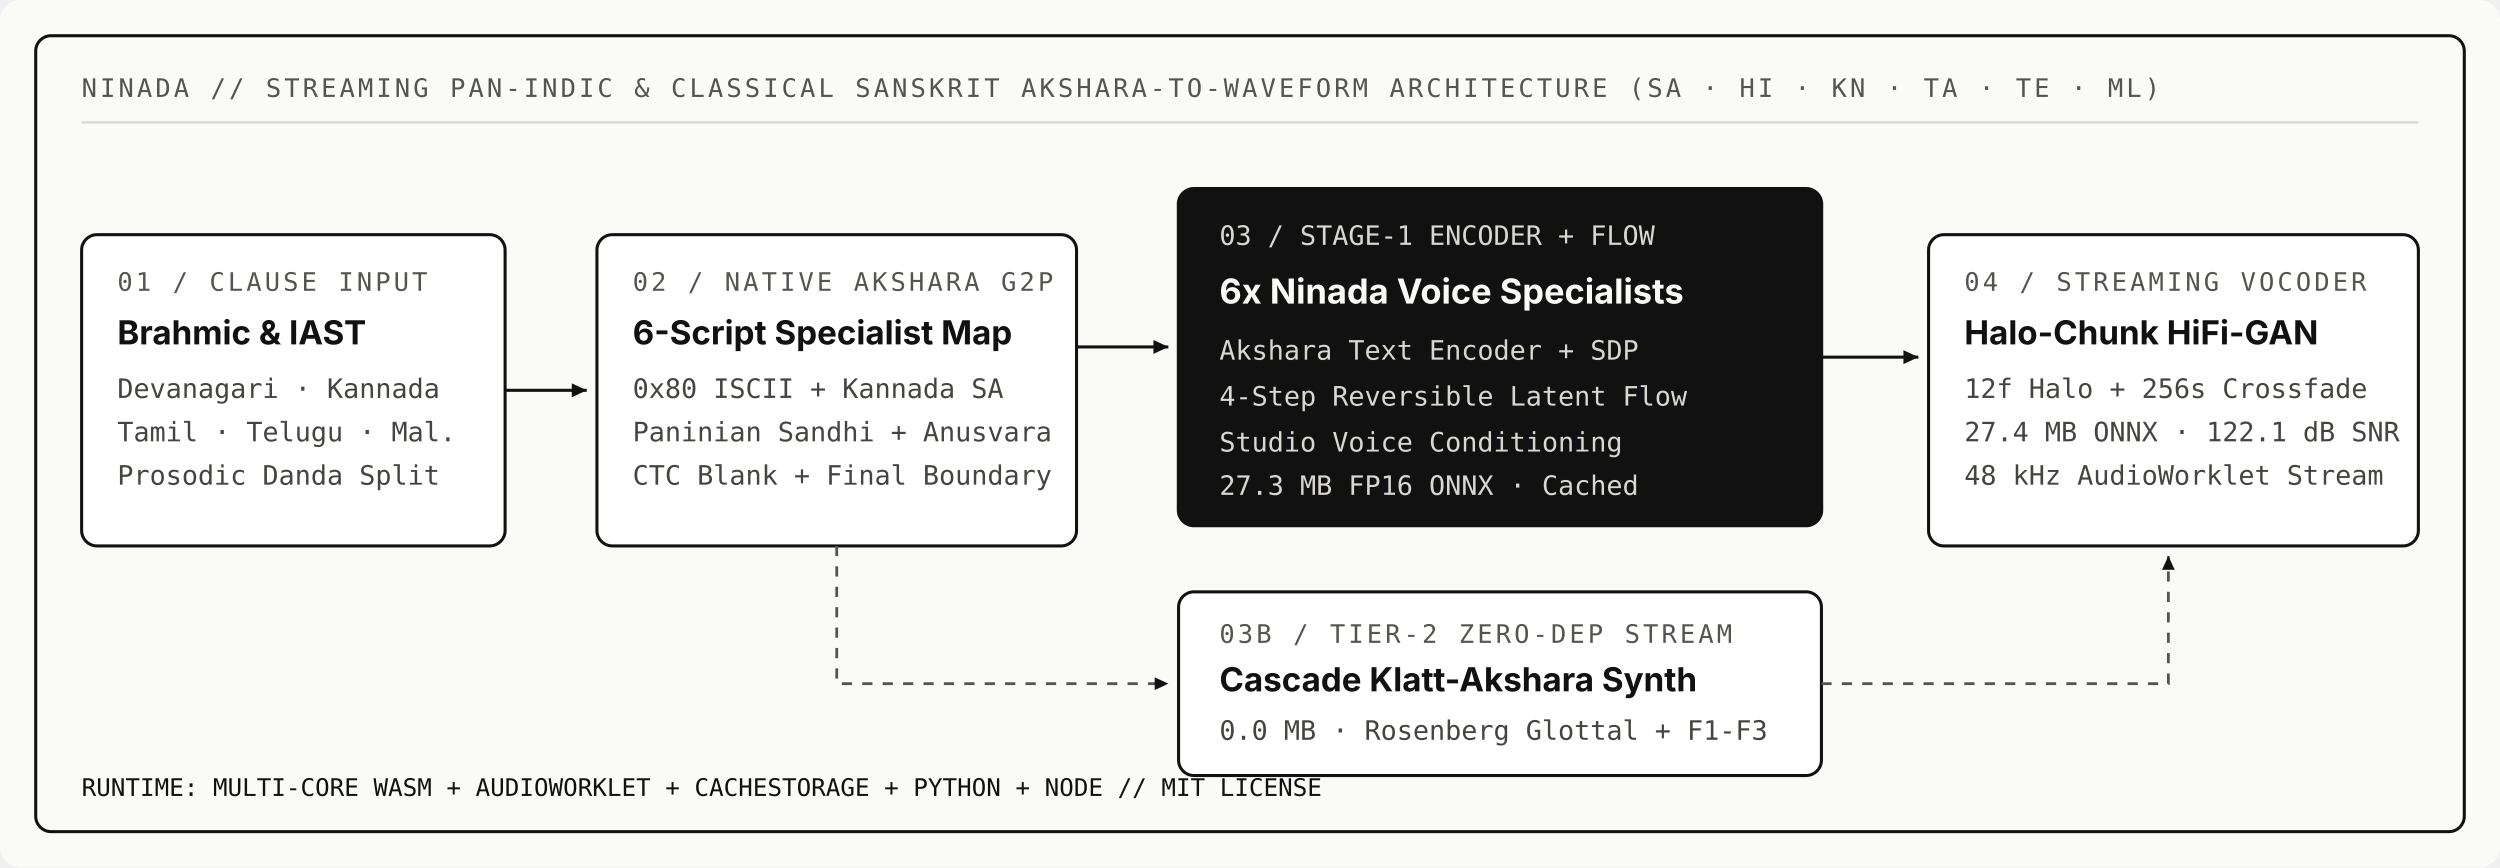
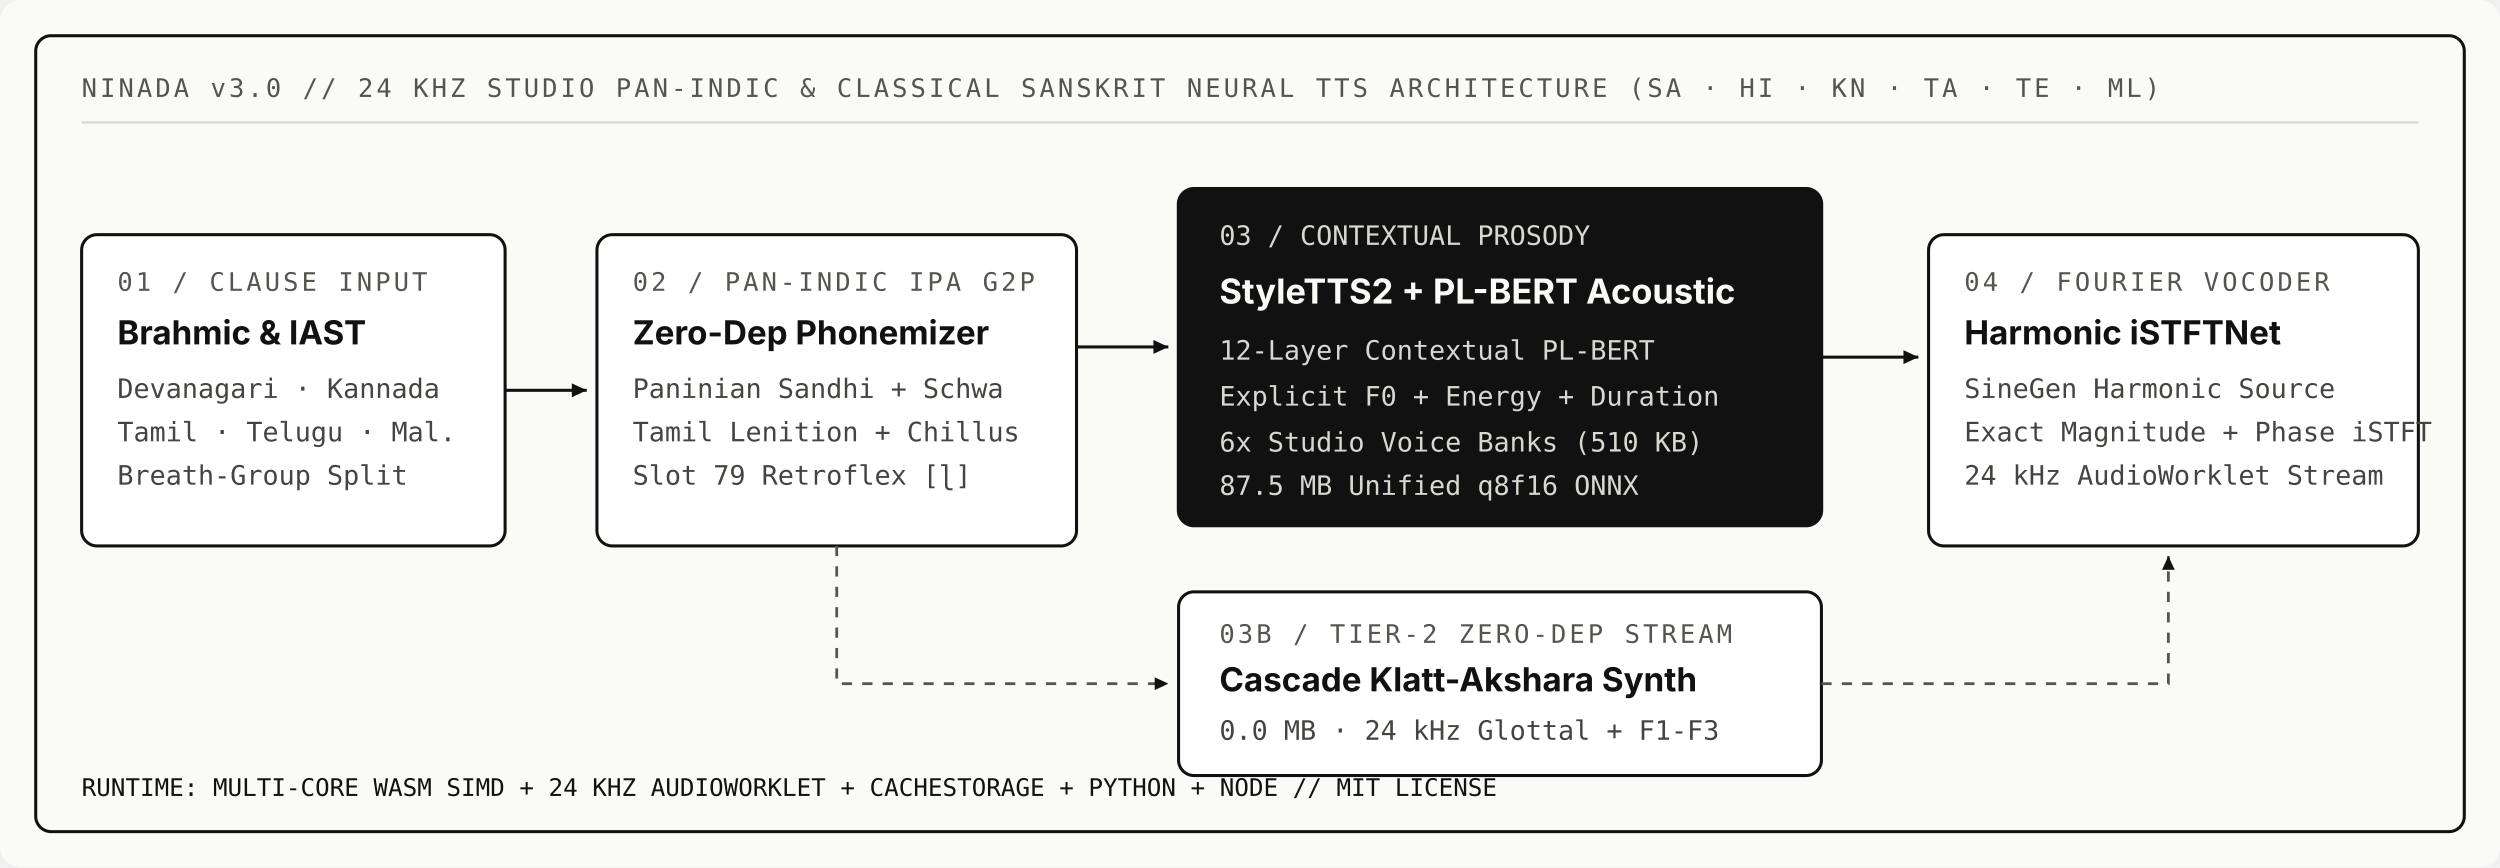
- <svg xmlns="http://www.w3.org/2000/svg" viewBox="0 0 980 340" width="980" height="340" role="img" aria-label="Ninada Pan-Indic and Classical Sanskrit Neural TTS Architecture Blueprint">
+ <svg xmlns="http://www.w3.org/2000/svg" viewBox="0 0 980 340" width="980" height="340" role="img" aria-label="Ninada 24 kHz Pan-Indic and Classical Sanskrit Studio Neural TTS Architecture Blueprint">
  <defs>
    <style>
      .canvas { fill: #fafaf7; }
      .frame { fill: none; stroke: #111111; stroke-width: 1.2; }
      .node { fill: #ffffff; stroke: #111111; stroke-width: 1.2; }
      .focal { fill: #111111; stroke: #111111; stroke-width: 1.4; }
      .wire { fill: none; stroke: #111111; stroke-width: 1.2; }
      .dashed { fill: none; stroke: #555550; stroke-width: 1.1; stroke-dasharray: 4 4; }
      .kicker { font-family: 'Geist Mono', ui-monospace, SFMono-Regular, Menlo, monospace; font-size: 10px; letter-spacing: 0.12em; fill: #555550; text-transform: uppercase; }
      .title { font-family: 'Plus Jakarta Sans', -apple-system, BlinkMacSystemFont, sans-serif; font-size: 13px; font-weight: 700; fill: #111111; }
      .focal-title { font-family: 'Plus Jakarta Sans', -apple-system, BlinkMacSystemFont, sans-serif; font-size: 13.5px; font-weight: 700; fill: #fafaf7; }
      .sub { font-family: 'Geist Mono', ui-monospace, SFMono-Regular, Menlo, monospace; font-size: 10.5px; fill: #444440; }
      .focal-sub { font-family: 'Geist Mono', ui-monospace, SFMono-Regular, Menlo, monospace; font-size: 10.5px; fill: #d8d7d0; }
      .badge { font-family: 'Geist Mono', ui-monospace, SFMono-Regular, Menlo, monospace; font-size: 9.5px; fill: #111111; }
    </style>
    <marker id="arrow" viewBox="0 0 10 10" refX="8.5" refY="5" markerWidth="6.5" markerHeight="6.5" orient="auto-start-reverse">
      <path d="M 1 1.5 L 8.5 5 L 1 8.5 z" fill="#111111" />
    </marker>
  </defs>
  <rect class="canvas" x="0" y="0" width="980" height="340" rx="8" />
  <rect class="frame" x="14" y="14" width="952" height="312" rx="6" />
-   <text class="kicker" x="32" y="38">NINADA // STREAMING PAN-INDIC &amp; CLASSICAL SANSKRIT AKSHARA-TO-WAVEFORM ARCHITECTURE (SA · HI · KN · TA · TE · ML)</text>
+   <text class="kicker" x="32" y="38">NINADA v3.0 // 24 KHZ STUDIO PAN-INDIC &amp; CLASSICAL SANSKRIT NEURAL TTS ARCHITECTURE (SA · HI · KN · TA · TE · ML)</text>
  <line x1="32" y1="48" x2="948" y2="48" stroke="#dcdad2" stroke-width="1" />
  <rect class="node" x="32" y="92" width="166" height="122" rx="6" />
  <text class="kicker" x="46" y="114">01 / CLAUSE INPUT</text>
  <text class="title" x="46" y="135">Brahmic &amp; IAST</text>
  <text class="sub" x="46" y="156">Devanagari · Kannada</text>
  <text class="sub" x="46" y="173">Tamil · Telugu · Mal.</text>
-   <text class="sub" x="46" y="190">Prosodic Danda Split</text>
+   <text class="sub" x="46" y="190">Breath-Group Split</text>
  <line class="wire" x1="198" y1="153" x2="230" y2="153" marker-end="url(#arrow)" />
  <rect class="node" x="234" y="92" width="188" height="122" rx="6" />
-   <text class="kicker" x="248" y="114">02 / NATIVE AKSHARA G2P</text>
-   <text class="title" x="248" y="135">6-Script Specialist Map</text>
-   <text class="sub" x="248" y="156">0x80 ISCII + Kannada SA</text>
-   <text class="sub" x="248" y="173">Paninian Sandhi + Anusvara</text>
-   <text class="sub" x="248" y="190">CTC Blank + Final Boundary</text>
+   <text class="kicker" x="248" y="114">02 / PAN-INDIC IPA G2P</text>
+   <text class="title" x="248" y="135">Zero-Dep Phonemizer</text>
+   <text class="sub" x="248" y="156">Paninian Sandhi + Schwa</text>
+   <text class="sub" x="248" y="173">Tamil Lenition + Chillus</text>
+   <text class="sub" x="248" y="190">Slot 79 Retroflex [ɭ]</text>
  <line class="wire" x1="422" y1="136" x2="458" y2="136" marker-end="url(#arrow)" />
  <path class="dashed" d="M 328 214 L 328 268 L 458 268" marker-end="url(#arrow)" />
  <rect class="focal" x="462" y="74" width="252" height="132" rx="6" />
-   <text class="focal-sub" x="478" y="96">03 / STAGE-1 ENCODER + FLOW</text>
-   <text class="focal-title" x="478" y="119">6x Ninada Voice Specialists</text>
-   <text class="focal-sub" x="478" y="141">Akshara Text Encoder + SDP</text>
-   <text class="focal-sub" x="478" y="159">4-Step Reversible Latent Flow</text>
-   <text class="focal-sub" x="478" y="177">Studio Voice Conditioning</text>
-   <text class="focal-sub" x="478" y="194">27.3 MB FP16 ONNX · Cached</text>
+   <text class="focal-sub" x="478" y="96">03 / CONTEXTUAL PROSODY</text>
+   <text class="focal-title" x="478" y="119">StyleTTS2 + PL-BERT Acoustic</text>
+   <text class="focal-sub" x="478" y="141">12-Layer Contextual PL-BERT</text>
+   <text class="focal-sub" x="478" y="159">Explicit F0 + Energy + Duration</text>
+   <text class="focal-sub" x="478" y="177">6x Studio Voice Banks (510 KB)</text>
+   <text class="focal-sub" x="478" y="194">87.5 MB Unified q8f16 ONNX</text>
  <rect class="node" x="462" y="232" width="252" height="72" rx="6" />
  <text class="kicker" x="478" y="252">03B / TIER-2 ZERO-DEP STREAM</text>
  <text class="title" x="478" y="271">Cascade Klatt-Akshara Synth</text>
-   <text class="sub" x="478" y="290">0.0 MB · Rosenberg Glottal + F1-F3</text>
+   <text class="sub" x="478" y="290">0.0 MB · 24 kHz Glottal + F1-F3</text>
  <line class="wire" x1="714" y1="140" x2="752" y2="140" marker-end="url(#arrow)" />
  <path class="dashed" d="M 714 268 L 850 268 L 850 218" marker-end="url(#arrow)" />
  <rect class="node" x="756" y="92" width="192" height="122" rx="6" />
-   <text class="kicker" x="770" y="114">04 / STREAMING VOCODER</text>
-   <text class="title" x="770" y="135">Halo-Chunk HiFi-GAN</text>
-   <text class="sub" x="770" y="156">12f Halo + 256s Crossfade</text>
-   <text class="sub" x="770" y="173">27.4 MB ONNX · 122.1 dB SNR</text>
-   <text class="sub" x="770" y="190">48 kHz AudioWorklet Stream</text>
-   <text class="badge" x="32" y="312">RUNTIME: MULTI-CORE WASM + AUDIOWORKLET + CACHESTORAGE + PYTHON + NODE // MIT LICENSE</text>
+   <text class="kicker" x="770" y="114">04 / FOURIER VOCODER</text>
+   <text class="title" x="770" y="135">Harmonic iSTFTNet</text>
+   <text class="sub" x="770" y="156">SineGen Harmonic Source</text>
+   <text class="sub" x="770" y="173">Exact Magnitude + Phase iSTFT</text>
+   <text class="sub" x="770" y="190">24 kHz AudioWorklet Stream</text>
+   <text class="badge" x="32" y="312">RUNTIME: MULTI-CORE WASM SIMD + 24 KHZ AUDIOWORKLET + CACHESTORAGE + PYTHON + NODE // MIT LICENSE</text>
</svg>
